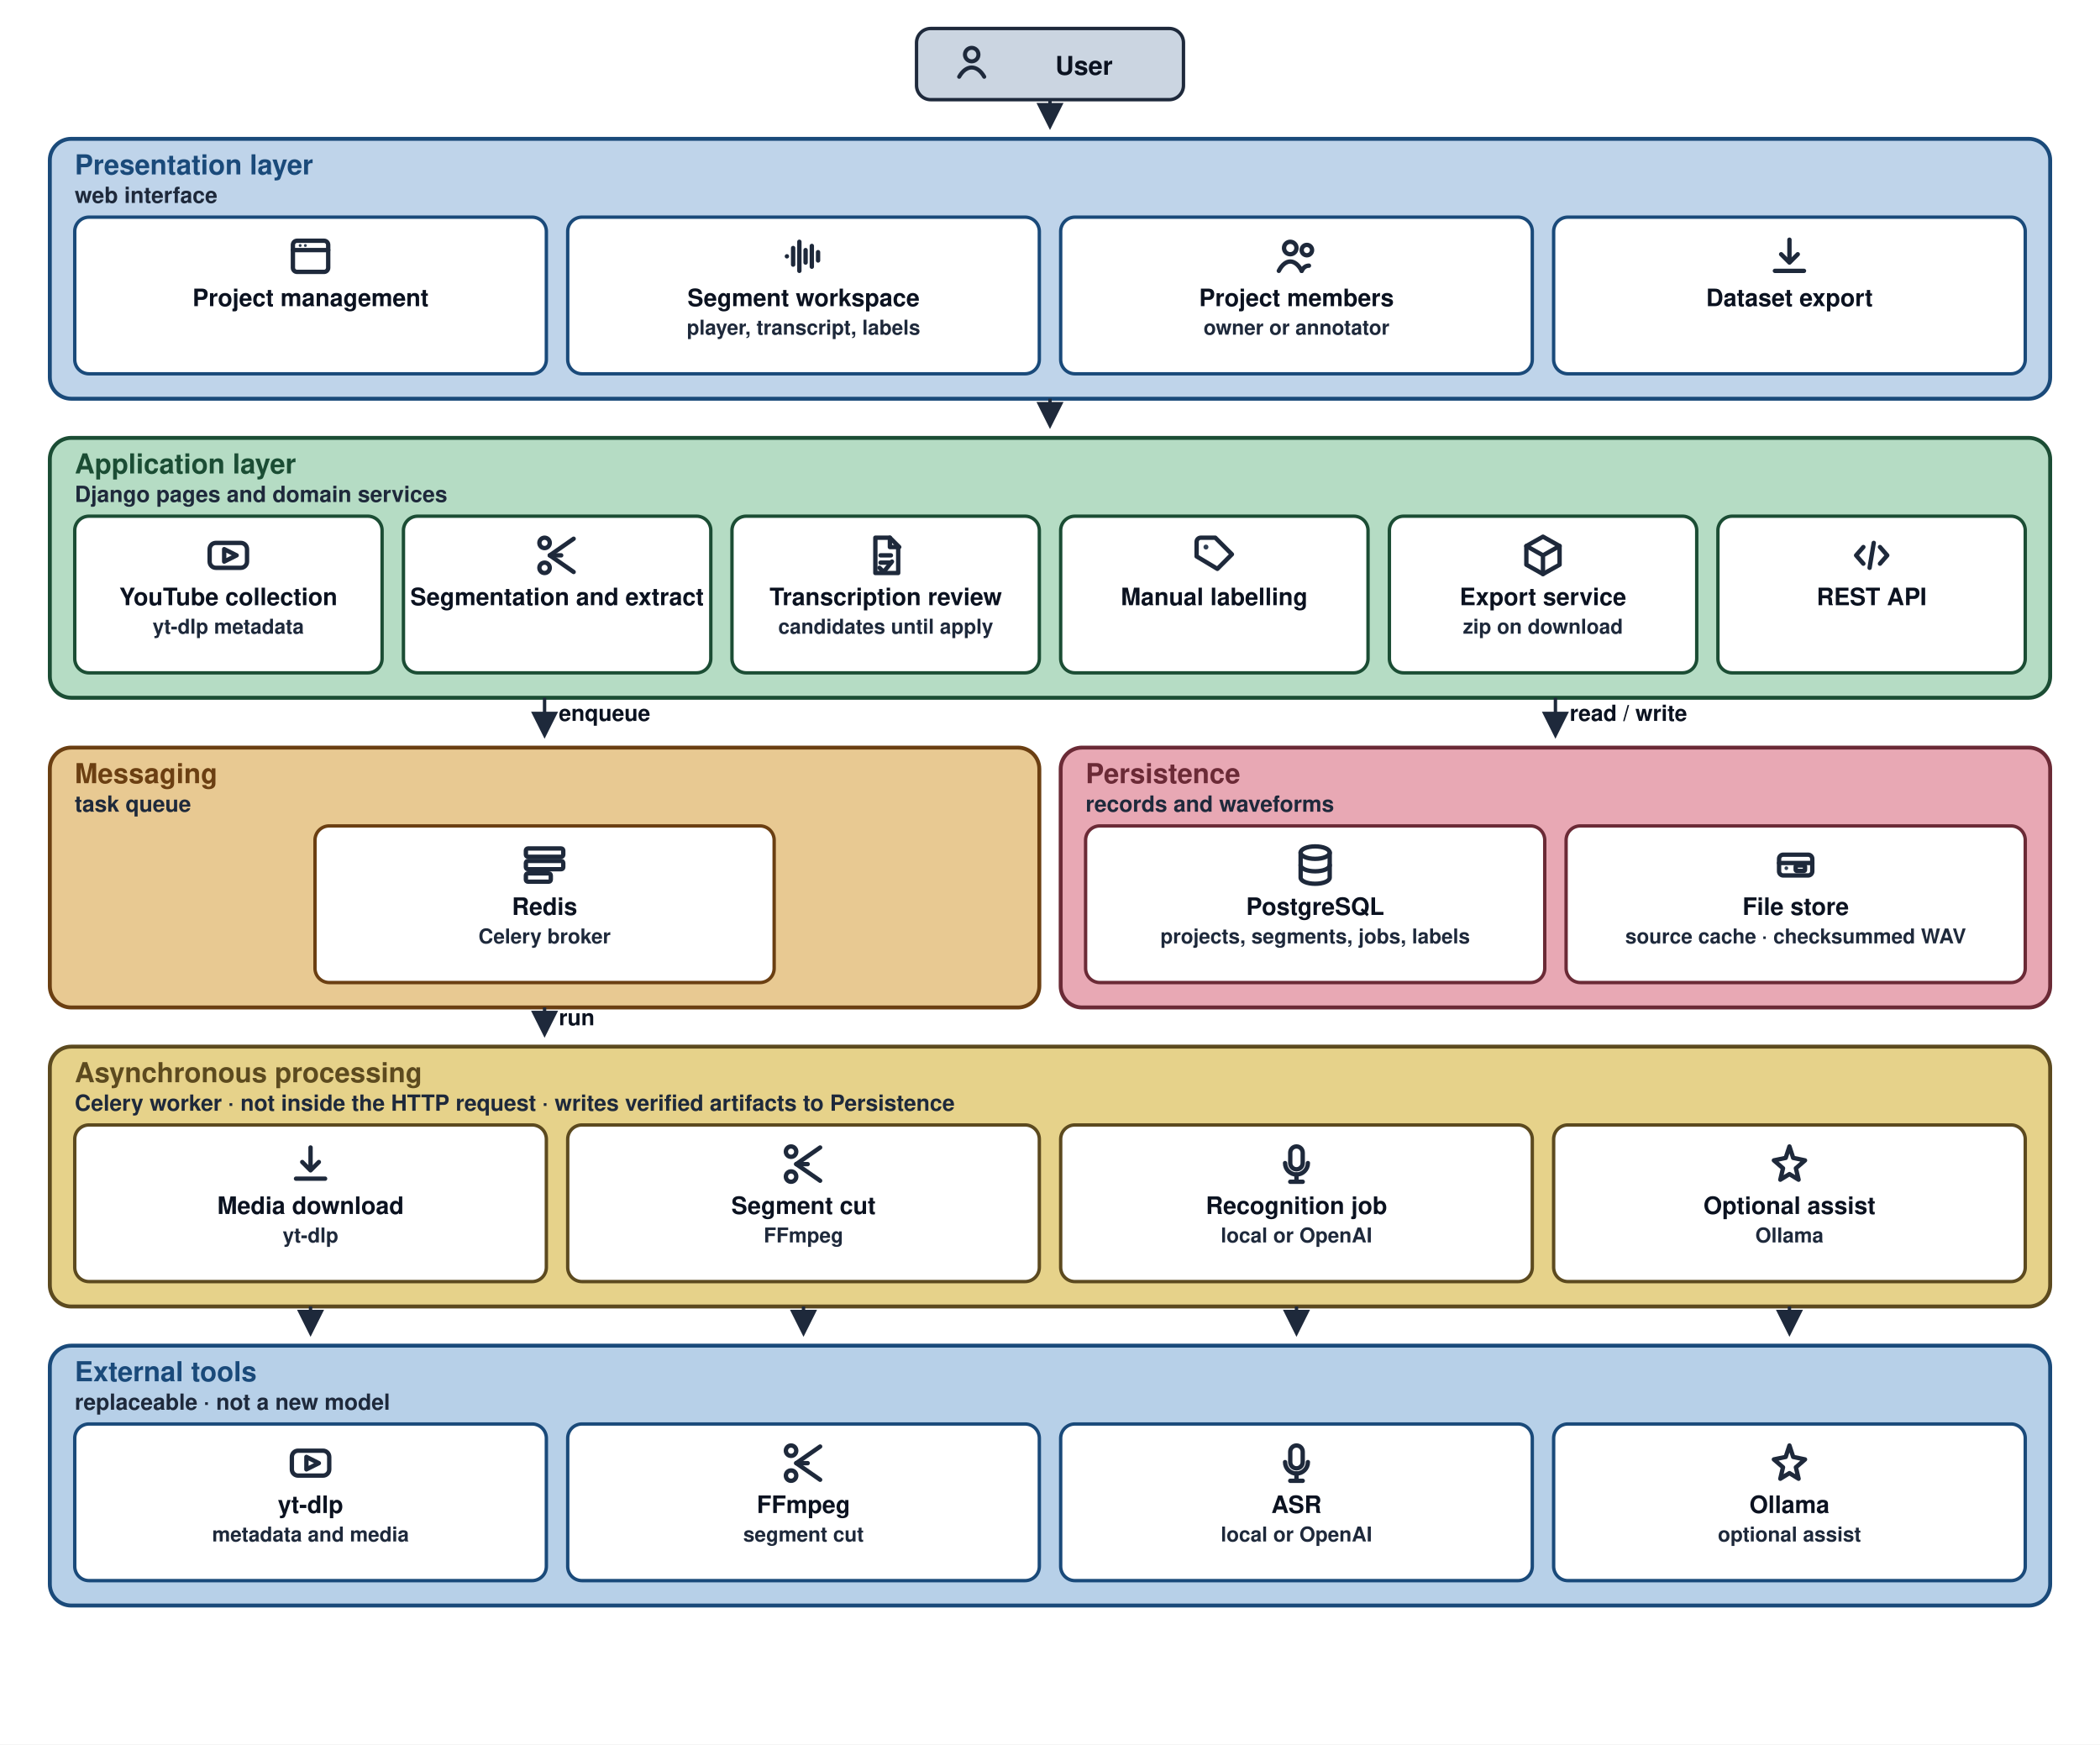
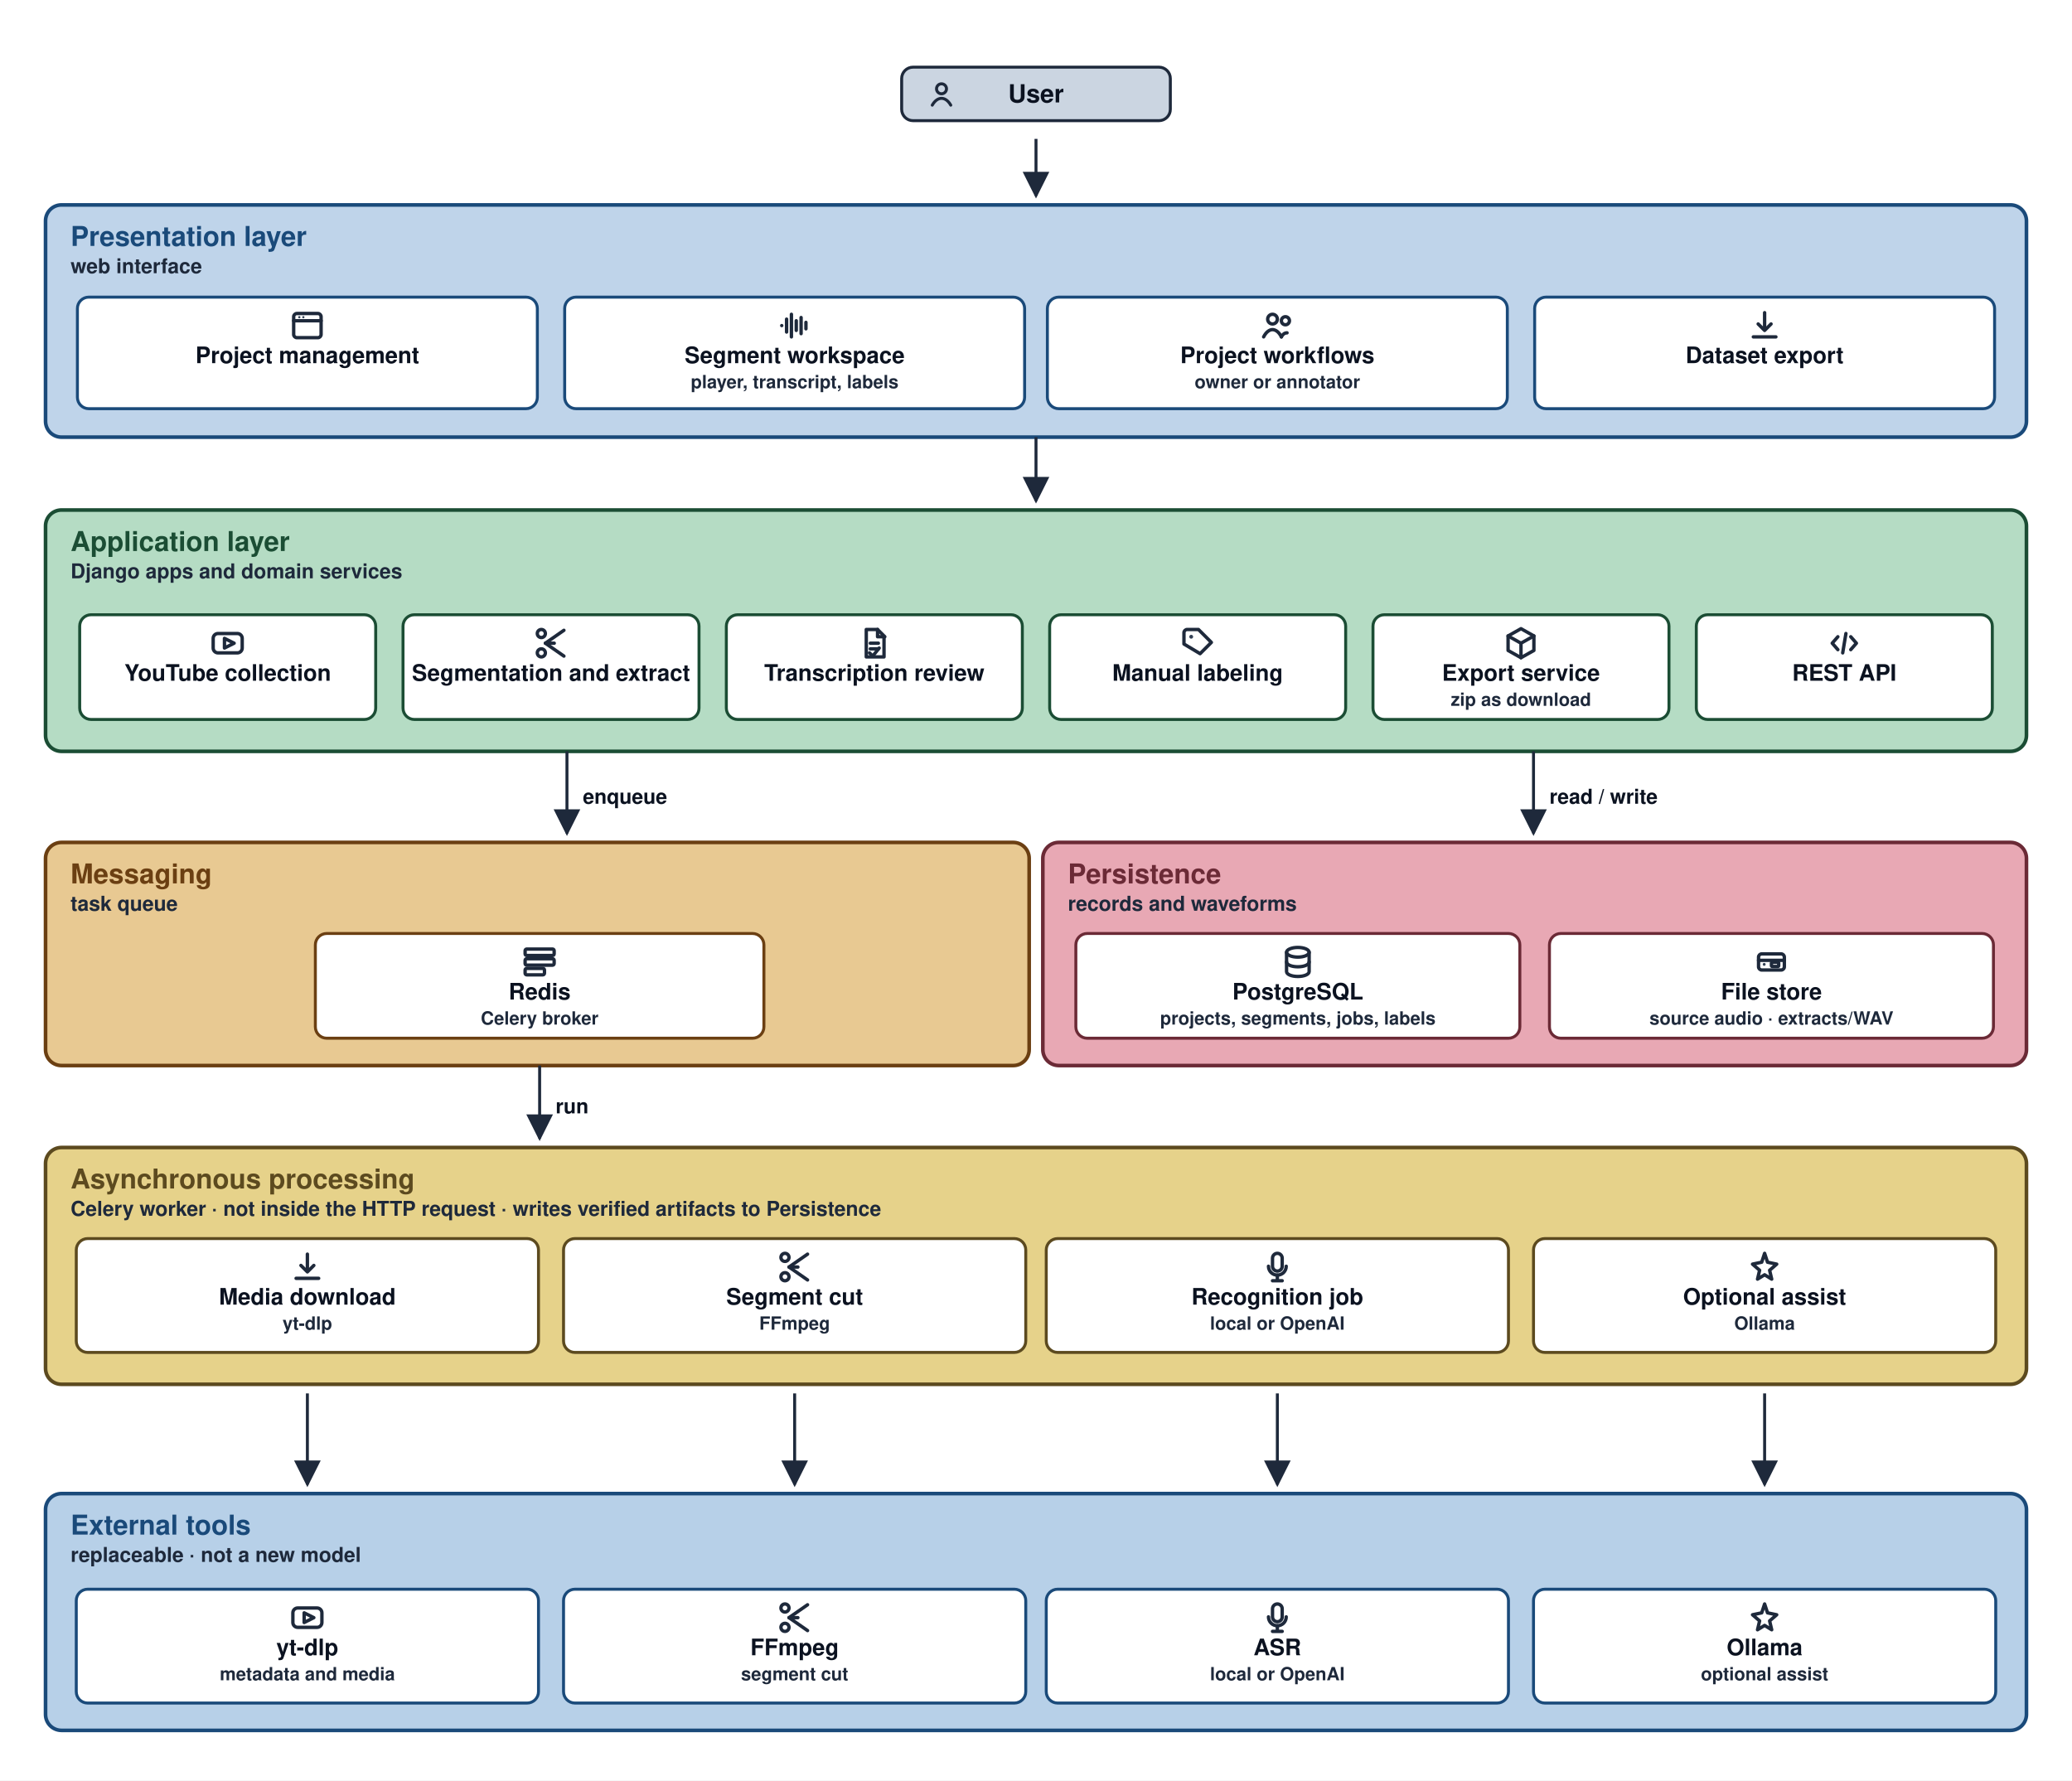
- <svg xmlns="http://www.w3.org/2000/svg" width="1180" height="980" viewBox="0 0 1180 980">
+ <svg xmlns="http://www.w3.org/2000/svg" width="1820" height="1564" viewBox="0 0 1820 1564">
  <defs>
-     <marker id="arrow" viewBox="0 0 10 10" refX="8" refY="5" markerWidth="8" markerHeight="8" orient="auto-start-reverse">
+     <marker id="arrow" viewBox="0 0 10 10" refX="9" refY="5" markerWidth="9" markerHeight="9" orient="auto-start-reverse">
      <path d="M 0 0 L 10 5 L 0 10 z" fill="#1E293B" />
    </marker>
  </defs>
  <rect width="100%" height="100%" fill="white" />
-   <rect x="515.0" y="16.0" width="150.0" height="40.0" rx="8" fill="#CBD5E1" stroke="#1E293B" stroke-width="1.9" />
-   <g transform="translate(533.0,22.0) scale(1.0833)">
+   <rect x="792" y="59" width="236" height="47" rx="10" fill="#CBD5E1" stroke="#1E293B" stroke-width="2.6" />
+   <g transform="translate(812.0,68.0) scale(1.25)">
    <g fill="none" stroke="#1E293B" stroke-width="2.1" stroke-linecap="round" stroke-linejoin="round">
      <circle cx="12" cy="8" r="3.5" />
      <path d="M5.5 19.5c1.8-3.2 4.2-4.8 6.5-4.8s4.7 1.6 6.5 4.8" />
    </g>
  </g>
-   <text x="593.0" y="42.0" font-family="Segoe UI, Helvetica, Arial, sans-serif" font-size="14.5" font-weight="700" fill="#0B1220">User</text>
-   <line x1="590.0" y1="56.0" x2="590.0" y2="70.0" stroke="#1E293B" stroke-width="1.9" marker-end="url(#arrow)" />
-   <rect x="28.0" y="78.0" width="1124.0" height="146.0" rx="12" ry="12" fill="#BFD4EA" stroke="#1A4A7A" stroke-width="2.2" />
-   <text x="42.0" y="98.0" font-family="Segoe UI, Helvetica, Arial, sans-serif" font-size="15.5" font-weight="800" fill="#1A4A7A">Presentation layer</text>
-   <text x="42.0" y="114.0" font-family="Segoe UI, Helvetica, Arial, sans-serif" font-size="12.5" font-weight="600" fill="#1E293B">web interface</text>
-   <rect x="42.0" y="122.0" width="265.0" height="88.0" rx="8" ry="8" fill="#fff" stroke="#1A4A7A" stroke-width="1.9" />
-   <g transform="translate(160.5,130.0) scale(1.1667)">
+   <text x="910" y="90" text-anchor="middle" font-family="Segoe UI, Helvetica, Arial, sans-serif" font-size="22" font-weight="700" fill="#0B1220">User</text>
+   <line x1="910.0" y1="122.0" x2="910.0" y2="172.0" stroke="#1E293B" stroke-width="2.6" marker-end="url(#arrow)" />
+   <rect x="40.0" y="180.0" width="1740.0" height="204.0" rx="14" ry="14" fill="#BFD4EA" stroke="#1A4A7A" stroke-width="3.2" />
+   <text x="62.0" y="216.0" font-family="Segoe UI, Helvetica, Arial, sans-serif" font-size="24" font-weight="800" fill="#1A4A7A">Presentation layer</text>
+   <text x="62.0" y="240.0" font-family="Segoe UI, Helvetica, Arial, sans-serif" font-size="18" font-weight="600" fill="#1E293B">web interface</text>
+   <rect x="68.0" y="261.0" width="404.0" height="98.0" rx="10" ry="10" fill="#fff" stroke="#1A4A7A" stroke-width="2.6" />
+   <g transform="translate(253.0,269.0) scale(1.4167)">
    <g fill="none" stroke="#1E293B" stroke-width="2.1" stroke-linecap="round" stroke-linejoin="round">
      <rect x="3.5" y="4.5" width="17" height="15" rx="2" />
      <path d="M3.5 9h17" />
      <circle cx="7" cy="6.8" r="0.7" fill="#334155" stroke="none" />
      <circle cx="9.5" cy="6.8" r="0.7" fill="#334155" stroke="none" />
    </g>
  </g>
-   <text x="174.5" y="172.0" text-anchor="middle" font-family="Segoe UI, Helvetica, Arial, sans-serif" font-size="13.5" font-weight="700" fill="#0B1220">Project management</text>
-   <rect x="319.0" y="122.0" width="265.0" height="88.0" rx="8" ry="8" fill="#fff" stroke="#1A4A7A" stroke-width="1.9" />
-   <g transform="translate(437.5,130.0) scale(1.1667)">
+   <text x="270.0" y="319.0" text-anchor="middle" font-family="Segoe UI, Helvetica, Arial, sans-serif" font-size="20" font-weight="700" fill="#0B1220">Project management</text>
+   <rect x="496.0" y="261.0" width="404.0" height="98.0" rx="10" ry="10" fill="#fff" stroke="#1A4A7A" stroke-width="2.6" />
+   <g transform="translate(681.0,269.0) scale(1.4167)">
    <g fill="none" stroke="#1E293B" stroke-width="2.1" stroke-linecap="round" stroke-linejoin="round">
      <path d="M4 12v0M7 8v8M10 5v14M13 9v6M16 7v10M19 10v4" />
    </g>
  </g>
-   <text x="451.5" y="172.0" text-anchor="middle" font-family="Segoe UI, Helvetica, Arial, sans-serif" font-size="13.5" font-weight="700" fill="#0B1220">Segment workspace</text>
-   <text x="451.5" y="188.0" text-anchor="middle" font-family="Segoe UI, Helvetica, Arial, sans-serif" font-size="11.5" font-weight="600" fill="#1E293B">player, transcript, labels</text>
-   <rect x="596.0" y="122.0" width="265.0" height="88.0" rx="8" ry="8" fill="#fff" stroke="#1A4A7A" stroke-width="1.9" />
-   <g transform="translate(714.5,130.0) scale(1.1667)">
+   <text x="698.0" y="319.0" text-anchor="middle" font-family="Segoe UI, Helvetica, Arial, sans-serif" font-size="20" font-weight="700" fill="#0B1220">Segment workspace</text>
+   <text x="698.0" y="341.0" text-anchor="middle" font-family="Segoe UI, Helvetica, Arial, sans-serif" font-size="16" font-weight="600" fill="#1E293B">player, transcript, labels</text>
+   <rect x="920.0" y="261.0" width="404.0" height="98.0" rx="10" ry="10" fill="#fff" stroke="#1A4A7A" stroke-width="2.6" />
+   <g transform="translate(1105.0,269.0) scale(1.4167)">
    <g fill="none" stroke="#1E293B" stroke-width="2.1" stroke-linecap="round" stroke-linejoin="round">
      <circle cx="9" cy="8" r="3" />
      <circle cx="17" cy="9" r="2.5" />
      <path d="M3.5 19c1.5-3 3.6-4.5 5.5-4.5s4 1.5 5.5 4.5" />
      <path d="M14.5 19c.8-1.6 2-2.5 3.5-2.5" />
    </g>
  </g>
-   <text x="728.5" y="172.0" text-anchor="middle" font-family="Segoe UI, Helvetica, Arial, sans-serif" font-size="13.5" font-weight="700" fill="#0B1220">Project members</text>
-   <text x="728.5" y="188.0" text-anchor="middle" font-family="Segoe UI, Helvetica, Arial, sans-serif" font-size="11.5" font-weight="600" fill="#1E293B">owner or annotator</text>
-   <rect x="873.0" y="122.0" width="265.0" height="88.0" rx="8" ry="8" fill="#fff" stroke="#1A4A7A" stroke-width="1.9" />
-   <g transform="translate(991.5,130.0) scale(1.1667)">
+   <text x="1122.0" y="319.0" text-anchor="middle" font-family="Segoe UI, Helvetica, Arial, sans-serif" font-size="20" font-weight="700" fill="#0B1220">Project workflows</text>
+   <text x="1122.0" y="341.0" text-anchor="middle" font-family="Segoe UI, Helvetica, Arial, sans-serif" font-size="16" font-weight="600" fill="#1E293B">owner or annotator</text>
+   <rect x="1348.0" y="261.0" width="404.0" height="98.0" rx="10" ry="10" fill="#fff" stroke="#1A4A7A" stroke-width="2.6" />
+   <g transform="translate(1533.0,269.0) scale(1.4167)">
    <g fill="none" stroke="#1E293B" stroke-width="2.1" stroke-linecap="round" stroke-linejoin="round">
      <path d="M12 4v10" />
      <path d="m8 11 4 4 4-4" />
      <path d="M5 19h14" />
    </g>
  </g>
-   <text x="1005.5" y="172.0" text-anchor="middle" font-family="Segoe UI, Helvetica, Arial, sans-serif" font-size="13.5" font-weight="700" fill="#0B1220">Dataset export</text>
-   <line x1="590.0" y1="224.0" x2="590.0" y2="238.0" stroke="#1E293B" stroke-width="1.9" marker-end="url(#arrow)" />
-   <rect x="28.0" y="246.0" width="1124.0" height="146.0" rx="12" ry="12" fill="#B5DCC4" stroke="#1B4D34" stroke-width="2.2" />
-   <text x="42.0" y="266.0" font-family="Segoe UI, Helvetica, Arial, sans-serif" font-size="15.5" font-weight="800" fill="#1B4D34">Application layer</text>
-   <text x="42.0" y="282.0" font-family="Segoe UI, Helvetica, Arial, sans-serif" font-size="12.5" font-weight="600" fill="#1E293B">Django pages and domain services</text>
-   <rect x="42.0" y="290.0" width="172.7" height="88.0" rx="8" ry="8" fill="#fff" stroke="#1B4D34" stroke-width="1.9" />
-   <g transform="translate(114.3,298.0) scale(1.1667)">
+   <text x="1550.0" y="319.0" text-anchor="middle" font-family="Segoe UI, Helvetica, Arial, sans-serif" font-size="20" font-weight="700" fill="#0B1220">Dataset export</text>
+   <line x1="910.0" y1="384.0" x2="910.0" y2="440.0" stroke="#1E293B" stroke-width="2.6" marker-end="url(#arrow)" />
+   <rect x="40.0" y="448.0" width="1740.0" height="212.0" rx="14" ry="14" fill="#B5DCC4" stroke="#1B4D34" stroke-width="3.2" />
+   <text x="62.0" y="484.0" font-family="Segoe UI, Helvetica, Arial, sans-serif" font-size="24" font-weight="800" fill="#1B4D34">Application layer</text>
+   <text x="62.0" y="508.0" font-family="Segoe UI, Helvetica, Arial, sans-serif" font-size="18" font-weight="600" fill="#1E293B">Django apps and domain services</text>
+   <rect x="70.0" y="540.0" width="260.0" height="92.0" rx="10" ry="10" fill="#fff" stroke="#1B4D34" stroke-width="2.6" />
+   <g transform="translate(183.0,548.0) scale(1.4167)">
    <g fill="none" stroke="#1E293B" stroke-width="2.1" stroke-linecap="round" stroke-linejoin="round">
      <rect x="3" y="6" width="18" height="12" rx="3" />
      <path d="m10 9 6 3-6 3z" />
    </g>
  </g>
-   <text x="128.3" y="340.0" text-anchor="middle" font-family="Segoe UI, Helvetica, Arial, sans-serif" font-size="13.5" font-weight="700" fill="#0B1220">YouTube collection</text>
-   <text x="128.3" y="356.0" text-anchor="middle" font-family="Segoe UI, Helvetica, Arial, sans-serif" font-size="11.5" font-weight="600" fill="#1E293B">yt-dlp metadata</text>
-   <rect x="226.7" y="290.0" width="172.7" height="88.0" rx="8" ry="8" fill="#fff" stroke="#1B4D34" stroke-width="1.9" />
-   <g transform="translate(299.0,298.0) scale(1.1667)">
+   <text x="200.0" y="598.0" text-anchor="middle" font-family="Segoe UI, Helvetica, Arial, sans-serif" font-size="20" font-weight="700" fill="#0B1220">YouTube collection</text>
+   <rect x="354.0" y="540.0" width="260.0" height="92.0" rx="10" ry="10" fill="#fff" stroke="#1B4D34" stroke-width="2.6" />
+   <g transform="translate(467.0,548.0) scale(1.4167)">
    <g fill="none" stroke="#1E293B" stroke-width="2.1" stroke-linecap="round" stroke-linejoin="round">
      <circle cx="6" cy="6" r="2.5" />
      <circle cx="6" cy="18" r="2.5" />
      <path d="M20 4 8.5 12 20 20" />
      <path d="M8.5 12H14" />
    </g>
  </g>
-   <text x="313.0" y="340.0" text-anchor="middle" font-family="Segoe UI, Helvetica, Arial, sans-serif" font-size="13.5" font-weight="700" fill="#0B1220">Segmentation and extract</text>
-   <rect x="411.3" y="290.0" width="172.7" height="88.0" rx="8" ry="8" fill="#fff" stroke="#1B4D34" stroke-width="1.9" />
-   <g transform="translate(483.7,298.0) scale(1.1667)">
+   <text x="484.0" y="598.0" text-anchor="middle" font-family="Segoe UI, Helvetica, Arial, sans-serif" font-size="20" font-weight="700" fill="#0B1220">Segmentation and extract</text>
+   <rect x="638.0" y="540.0" width="260.0" height="92.0" rx="10" ry="10" fill="#fff" stroke="#1B4D34" stroke-width="2.6" />
+   <g transform="translate(751.0,548.0) scale(1.4167)">
    <g fill="none" stroke="#1E293B" stroke-width="2.1" stroke-linecap="round" stroke-linejoin="round">
      <path d="M7 3.5h7l4 4V20.5H7z" />
      <path d="M14 3.5V8h4.5" />
      <path d="M9.5 12h5M9.5 15.5h5" />
      <path d="m9 18 2 2 4-5" />
    </g>
  </g>
-   <text x="497.7" y="340.0" text-anchor="middle" font-family="Segoe UI, Helvetica, Arial, sans-serif" font-size="13.5" font-weight="700" fill="#0B1220">Transcription review</text>
-   <text x="497.7" y="356.0" text-anchor="middle" font-family="Segoe UI, Helvetica, Arial, sans-serif" font-size="11.5" font-weight="600" fill="#1E293B">candidates until apply</text>
-   <rect x="596.0" y="290.0" width="172.7" height="88.0" rx="8" ry="8" fill="#fff" stroke="#1B4D34" stroke-width="1.9" />
-   <g transform="translate(668.3,298.0) scale(1.1667)">
+   <text x="768.0" y="598.0" text-anchor="middle" font-family="Segoe UI, Helvetica, Arial, sans-serif" font-size="20" font-weight="700" fill="#0B1220">Transcription review</text>
+   <rect x="922.0" y="540.0" width="260.0" height="92.0" rx="10" ry="10" fill="#fff" stroke="#1B4D34" stroke-width="2.6" />
+   <g transform="translate(1035.0,548.0) scale(1.4167)">
    <g fill="none" stroke="#1E293B" stroke-width="2.1" stroke-linecap="round" stroke-linejoin="round">
      <path d="M3.5 12.5V5.5A2 2 0 0 1 5.5 3.5h7l8 8-7 7z" />
      <circle cx="8" cy="8" r="1.2" fill="#334155" stroke="none" />
    </g>
  </g>
-   <text x="682.3" y="340.0" text-anchor="middle" font-family="Segoe UI, Helvetica, Arial, sans-serif" font-size="13.5" font-weight="700" fill="#0B1220">Manual labelling</text>
-   <rect x="780.7" y="290.0" width="172.7" height="88.0" rx="8" ry="8" fill="#fff" stroke="#1B4D34" stroke-width="1.9" />
-   <g transform="translate(853.0,298.0) scale(1.1667)">
+   <text x="1052.0" y="598.0" text-anchor="middle" font-family="Segoe UI, Helvetica, Arial, sans-serif" font-size="20" font-weight="700" fill="#0B1220">Manual labeling</text>
+   <rect x="1206.0" y="540.0" width="260.0" height="92.0" rx="10" ry="10" fill="#fff" stroke="#1B4D34" stroke-width="2.6" />
+   <g transform="translate(1319.0,548.0) scale(1.4167)">
    <g fill="none" stroke="#1E293B" stroke-width="2.1" stroke-linecap="round" stroke-linejoin="round">
      <path d="m12 3 8 4.5v9L12 21l-8-4.5v-9z" />
      <path d="M12 12 4 7.5M12 12l8-4.5M12 12v9" />
    </g>
  </g>
-   <text x="867.0" y="340.0" text-anchor="middle" font-family="Segoe UI, Helvetica, Arial, sans-serif" font-size="13.5" font-weight="700" fill="#0B1220">Export service</text>
-   <text x="867.0" y="356.0" text-anchor="middle" font-family="Segoe UI, Helvetica, Arial, sans-serif" font-size="11.5" font-weight="600" fill="#1E293B">zip on download</text>
-   <rect x="965.3" y="290.0" width="172.7" height="88.0" rx="8" ry="8" fill="#fff" stroke="#1B4D34" stroke-width="1.9" />
-   <g transform="translate(1037.7,298.0) scale(1.1667)">
+   <text x="1336.0" y="598.0" text-anchor="middle" font-family="Segoe UI, Helvetica, Arial, sans-serif" font-size="20" font-weight="700" fill="#0B1220">Export service</text>
+   <text x="1336.0" y="620.0" text-anchor="middle" font-family="Segoe UI, Helvetica, Arial, sans-serif" font-size="16" font-weight="600" fill="#1E293B">zip as download</text>
+   <rect x="1490.0" y="540.0" width="260.0" height="92.0" rx="10" ry="10" fill="#fff" stroke="#1B4D34" stroke-width="2.6" />
+   <g transform="translate(1603.0,548.0) scale(1.4167)">
    <g fill="none" stroke="#1E293B" stroke-width="2.1" stroke-linecap="round" stroke-linejoin="round">
      <path d="M8 8 4.5 12 8 16" />
      <path d="m16 8 3.5 4L16 16" />
      <path d="m13 6-2 12" />
    </g>
  </g>
-   <text x="1051.7" y="340.0" text-anchor="middle" font-family="Segoe UI, Helvetica, Arial, sans-serif" font-size="13.5" font-weight="700" fill="#0B1220">REST API</text>
-   <line x1="306.0" y1="392.0" x2="306.0" y2="412.0" stroke="#1E293B" stroke-width="1.9" marker-end="url(#arrow)" />
-   <text x="314.0" y="405.0" font-family="Segoe UI, Helvetica, Arial, sans-serif" font-size="12.5" font-weight="700" fill="#0B1220">enqueue</text>
-   <line x1="874.0" y1="392.0" x2="874.0" y2="412.0" stroke="#1E293B" stroke-width="1.9" marker-end="url(#arrow)" />
-   <text x="882.0" y="405.0" font-family="Segoe UI, Helvetica, Arial, sans-serif" font-size="12.5" font-weight="700" fill="#0B1220">read / write</text>
-   <rect x="28.0" y="420.0" width="556.0" height="146.0" rx="12" ry="12" fill="#E8C992" stroke="#6B3F12" stroke-width="2.2" />
-   <text x="42.0" y="440.0" font-family="Segoe UI, Helvetica, Arial, sans-serif" font-size="15.5" font-weight="800" fill="#6B3F12">Messaging</text>
-   <text x="42.0" y="456.0" font-family="Segoe UI, Helvetica, Arial, sans-serif" font-size="12.5" font-weight="600" fill="#1E293B">task queue</text>
-   <rect x="596.0" y="420.0" width="556.0" height="146.0" rx="12" ry="12" fill="#E8A8B4" stroke="#6B2A36" stroke-width="2.2" />
-   <text x="610.0" y="440.0" font-family="Segoe UI, Helvetica, Arial, sans-serif" font-size="15.5" font-weight="800" fill="#6B2A36">Persistence</text>
-   <text x="610.0" y="456.0" font-family="Segoe UI, Helvetica, Arial, sans-serif" font-size="12.5" font-weight="600" fill="#1E293B">records and waveforms</text>
-   <rect x="177.0" y="464.0" width="258.0" height="88.0" rx="8" ry="8" fill="#fff" stroke="#6B3F12" stroke-width="1.9" />
-   <g transform="translate(292.0,472.0) scale(1.1667)">
+   <text x="1620.0" y="598.0" text-anchor="middle" font-family="Segoe UI, Helvetica, Arial, sans-serif" font-size="20" font-weight="700" fill="#0B1220">REST API</text>
+   <line x1="498.0" y1="660.0" x2="498.0" y2="732.0" stroke="#1E293B" stroke-width="2.6" marker-end="url(#arrow)" />
+   <text x="512.0" y="706.0" font-family="Segoe UI, Helvetica, Arial, sans-serif" font-size="18" font-weight="700" fill="#0B1220">enqueue</text>
+   <line x1="1347.0" y1="660.0" x2="1347.0" y2="732.0" stroke="#1E293B" stroke-width="2.6" marker-end="url(#arrow)" />
+   <text x="1361.0" y="706.0" font-family="Segoe UI, Helvetica, Arial, sans-serif" font-size="18" font-weight="700" fill="#0B1220">read / write</text>
+   <rect x="40.0" y="740.0" width="864.0" height="196.0" rx="14" ry="14" fill="#E8C992" stroke="#6B3F12" stroke-width="3.2" />
+   <text x="62.0" y="776.0" font-family="Segoe UI, Helvetica, Arial, sans-serif" font-size="24" font-weight="800" fill="#6B3F12">Messaging</text>
+   <text x="62.0" y="800.0" font-family="Segoe UI, Helvetica, Arial, sans-serif" font-size="18" font-weight="600" fill="#1E293B">task queue</text>
+   <rect x="916.0" y="740.0" width="864.0" height="196.0" rx="14" ry="14" fill="#E8A8B4" stroke="#6B2A36" stroke-width="3.2" />
+   <text x="938.0" y="776.0" font-family="Segoe UI, Helvetica, Arial, sans-serif" font-size="24" font-weight="800" fill="#6B2A36">Persistence</text>
+   <text x="938.0" y="800.0" font-family="Segoe UI, Helvetica, Arial, sans-serif" font-size="18" font-weight="600" fill="#1E293B">records and waveforms</text>
+   <rect x="277.0" y="820.0" width="394.0" height="92.0" rx="10" ry="10" fill="#fff" stroke="#6B3F12" stroke-width="2.6" />
+   <g transform="translate(457.0,828.0) scale(1.4167)">
    <g fill="none" stroke="#1E293B" stroke-width="2.1" stroke-linecap="round" stroke-linejoin="round">
      <rect x="3" y="4" width="18" height="4" rx="1" />
      <rect x="3" y="10" width="18" height="4" rx="1" />
      <rect x="3" y="16" width="12" height="4" rx="1" />
    </g>
  </g>
-   <text x="306.0" y="514.0" text-anchor="middle" font-family="Segoe UI, Helvetica, Arial, sans-serif" font-size="13.5" font-weight="700" fill="#0B1220">Redis</text>
-   <text x="306.0" y="530.0" text-anchor="middle" font-family="Segoe UI, Helvetica, Arial, sans-serif" font-size="11.5" font-weight="600" fill="#1E293B">Celery broker</text>
-   <rect x="610.0" y="464.0" width="258.0" height="88.0" rx="8" ry="8" fill="#fff" stroke="#6B2A36" stroke-width="1.9" />
-   <g transform="translate(725.0,472.0) scale(1.1667)">
+   <text x="474.0" y="878.0" text-anchor="middle" font-family="Segoe UI, Helvetica, Arial, sans-serif" font-size="20" font-weight="700" fill="#0B1220">Redis</text>
+   <text x="474.0" y="900.0" text-anchor="middle" font-family="Segoe UI, Helvetica, Arial, sans-serif" font-size="16" font-weight="600" fill="#1E293B">Celery broker</text>
+   <rect x="945.0" y="820.0" width="390.0" height="92.0" rx="10" ry="10" fill="#fff" stroke="#6B2A36" stroke-width="2.6" />
+   <g transform="translate(1123.0,828.0) scale(1.4167)">
    <g fill="none" stroke="#1E293B" stroke-width="2.1" stroke-linecap="round" stroke-linejoin="round">
      <ellipse cx="12" cy="6" rx="7" ry="3" />
      <path d="M5 6v6c0 1.7 3.1 3 7 3s7-1.3 7-3V6" />
      <path d="M5 12v6c0 1.7 3.1 3 7 3s7-1.3 7-3v-6" />
    </g>
  </g>
-   <text x="739.0" y="514.0" text-anchor="middle" font-family="Segoe UI, Helvetica, Arial, sans-serif" font-size="13.5" font-weight="700" fill="#0B1220">PostgreSQL</text>
-   <text x="739.0" y="530.0" text-anchor="middle" font-family="Segoe UI, Helvetica, Arial, sans-serif" font-size="11.5" font-weight="600" fill="#1E293B">projects, segments, jobs, labels</text>
-   <rect x="880.0" y="464.0" width="258.0" height="88.0" rx="8" ry="8" fill="#fff" stroke="#6B2A36" stroke-width="1.9" />
-   <g transform="translate(995.0,472.0) scale(1.1667)">
+   <text x="1140.0" y="878.0" text-anchor="middle" font-family="Segoe UI, Helvetica, Arial, sans-serif" font-size="20" font-weight="700" fill="#0B1220">PostgreSQL</text>
+   <text x="1140.0" y="900.0" text-anchor="middle" font-family="Segoe UI, Helvetica, Arial, sans-serif" font-size="16" font-weight="600" fill="#1E293B">projects, segments, jobs, labels</text>
+   <rect x="1361.0" y="820.0" width="390.0" height="92.0" rx="10" ry="10" fill="#fff" stroke="#6B2A36" stroke-width="2.6" />
+   <g transform="translate(1539.0,828.0) scale(1.4167)">
    <g fill="none" stroke="#1E293B" stroke-width="2.1" stroke-linecap="round" stroke-linejoin="round">
      <rect x="4" y="7" width="16" height="10" rx="2" />
      <path d="M4 11h16" />
      <circle cx="7.5" cy="13.5" r="0.9" fill="#334155" stroke="none" />
      <rect x="12" y="12.2" width="4.5" height="2.6" rx="0.5" />
    </g>
  </g>
-   <text x="1009.0" y="514.0" text-anchor="middle" font-family="Segoe UI, Helvetica, Arial, sans-serif" font-size="13.5" font-weight="700" fill="#0B1220">File store</text>
-   <text x="1009.0" y="530.0" text-anchor="middle" font-family="Segoe UI, Helvetica, Arial, sans-serif" font-size="11.5" font-weight="600" fill="#1E293B">source cache · checksummed WAV</text>
-   <line x1="306.0" y1="566.0" x2="306.0" y2="580.0" stroke="#1E293B" stroke-width="1.9" marker-end="url(#arrow)" />
-   <text x="314.0" y="576.0" font-family="Segoe UI, Helvetica, Arial, sans-serif" font-size="12.5" font-weight="700" fill="#0B1220">run</text>
-   <rect x="28.0" y="588.0" width="1124.0" height="146.0" rx="12" ry="12" fill="#E6D28A" stroke="#5C4A1F" stroke-width="2.2" />
-   <text x="42.0" y="608.0" font-family="Segoe UI, Helvetica, Arial, sans-serif" font-size="15.5" font-weight="800" fill="#5C4A1F">Asynchronous processing</text>
-   <text x="42.0" y="624.0" font-family="Segoe UI, Helvetica, Arial, sans-serif" font-size="12.5" font-weight="600" fill="#1E293B">Celery worker · not inside the HTTP request · writes verified artifacts to Persistence</text>
-   <rect x="42.0" y="632.0" width="265.0" height="88.0" rx="8" ry="8" fill="#fff" stroke="#5C4A1F" stroke-width="1.9" />
-   <g transform="translate(160.5,640.0) scale(1.1667)">
+   <text x="1556.0" y="878.0" text-anchor="middle" font-family="Segoe UI, Helvetica, Arial, sans-serif" font-size="20" font-weight="700" fill="#0B1220">File store</text>
+   <text x="1556.0" y="900.0" text-anchor="middle" font-family="Segoe UI, Helvetica, Arial, sans-serif" font-size="16" font-weight="600" fill="#1E293B">source audio · extracts/WAV</text>
+   <line x1="474.0" y1="936.0" x2="474.0" y2="1000.0" stroke="#1E293B" stroke-width="2.6" marker-end="url(#arrow)" />
+   <text x="488.0" y="978.0" font-family="Segoe UI, Helvetica, Arial, sans-serif" font-size="18" font-weight="700" fill="#0B1220">run</text>
+   <rect x="40.0" y="1008.0" width="1740.0" height="208.0" rx="14" ry="14" fill="#E6D28A" stroke="#5C4A1F" stroke-width="3.2" />
+   <text x="62.0" y="1044.0" font-family="Segoe UI, Helvetica, Arial, sans-serif" font-size="24" font-weight="800" fill="#5C4A1F">Asynchronous processing</text>
+   <text x="62.0" y="1068.0" font-family="Segoe UI, Helvetica, Arial, sans-serif" font-size="18" font-weight="600" fill="#1E293B">Celery worker · not inside the HTTP request · writes verified artifacts to Persistence</text>
+   <rect x="67.0" y="1088.0" width="406.0" height="100.0" rx="10" ry="10" fill="#fff" stroke="#5C4A1F" stroke-width="2.6" />
+   <g transform="translate(253.0,1096.0) scale(1.4167)">
    <g fill="none" stroke="#1E293B" stroke-width="2.1" stroke-linecap="round" stroke-linejoin="round">
      <path d="M12 4v10" />
      <path d="m8 11 4 4 4-4" />
      <path d="M5 19h14" />
    </g>
  </g>
-   <text x="174.5" y="682.0" text-anchor="middle" font-family="Segoe UI, Helvetica, Arial, sans-serif" font-size="13.5" font-weight="700" fill="#0B1220">Media download</text>
-   <text x="174.5" y="698.0" text-anchor="middle" font-family="Segoe UI, Helvetica, Arial, sans-serif" font-size="11.5" font-weight="600" fill="#1E293B">yt-dlp</text>
-   <rect x="319.0" y="632.0" width="265.0" height="88.0" rx="8" ry="8" fill="#fff" stroke="#5C4A1F" stroke-width="1.9" />
-   <g transform="translate(437.5,640.0) scale(1.1667)">
+   <text x="270.0" y="1146.0" text-anchor="middle" font-family="Segoe UI, Helvetica, Arial, sans-serif" font-size="20" font-weight="700" fill="#0B1220">Media download</text>
+   <text x="270.0" y="1168.0" text-anchor="middle" font-family="Segoe UI, Helvetica, Arial, sans-serif" font-size="16" font-weight="600" fill="#1E293B">yt-dlp</text>
+   <rect x="495.0" y="1088.0" width="406.0" height="100.0" rx="10" ry="10" fill="#fff" stroke="#5C4A1F" stroke-width="2.6" />
+   <g transform="translate(681.0,1096.0) scale(1.4167)">
    <g fill="none" stroke="#1E293B" stroke-width="2.1" stroke-linecap="round" stroke-linejoin="round">
      <circle cx="6" cy="6" r="2.5" />
      <circle cx="6" cy="18" r="2.5" />
      <path d="M20 4 8.5 12 20 20" />
      <path d="M8.5 12H14" />
    </g>
  </g>
-   <text x="451.5" y="682.0" text-anchor="middle" font-family="Segoe UI, Helvetica, Arial, sans-serif" font-size="13.5" font-weight="700" fill="#0B1220">Segment cut</text>
-   <text x="451.5" y="698.0" text-anchor="middle" font-family="Segoe UI, Helvetica, Arial, sans-serif" font-size="11.5" font-weight="600" fill="#1E293B">FFmpeg</text>
-   <rect x="596.0" y="632.0" width="265.0" height="88.0" rx="8" ry="8" fill="#fff" stroke="#5C4A1F" stroke-width="1.9" />
-   <g transform="translate(714.5,640.0) scale(1.1667)">
+   <text x="698.0" y="1146.0" text-anchor="middle" font-family="Segoe UI, Helvetica, Arial, sans-serif" font-size="20" font-weight="700" fill="#0B1220">Segment cut</text>
+   <text x="698.0" y="1168.0" text-anchor="middle" font-family="Segoe UI, Helvetica, Arial, sans-serif" font-size="16" font-weight="600" fill="#1E293B">FFmpeg</text>
+   <rect x="919.0" y="1088.0" width="406.0" height="100.0" rx="10" ry="10" fill="#fff" stroke="#5C4A1F" stroke-width="2.6" />
+   <g transform="translate(1105.0,1096.0) scale(1.4167)">
    <g fill="none" stroke="#1E293B" stroke-width="2.1" stroke-linecap="round" stroke-linejoin="round">
      <rect x="9" y="3.5" width="6" height="11" rx="3" />
      <path d="M6.5 11.5a5.5 5.5 0 0 0 11 0" />
      <path d="M12 17v3.5M9 20.5h6" />
    </g>
  </g>
-   <text x="728.5" y="682.0" text-anchor="middle" font-family="Segoe UI, Helvetica, Arial, sans-serif" font-size="13.5" font-weight="700" fill="#0B1220">Recognition job</text>
-   <text x="728.5" y="698.0" text-anchor="middle" font-family="Segoe UI, Helvetica, Arial, sans-serif" font-size="11.5" font-weight="600" fill="#1E293B">local or OpenAI</text>
-   <rect x="873.0" y="632.0" width="265.0" height="88.0" rx="8" ry="8" fill="#fff" stroke="#5C4A1F" stroke-width="1.9" />
-   <g transform="translate(991.5,640.0) scale(1.1667)">
+   <text x="1122.0" y="1146.0" text-anchor="middle" font-family="Segoe UI, Helvetica, Arial, sans-serif" font-size="20" font-weight="700" fill="#0B1220">Recognition job</text>
+   <text x="1122.0" y="1168.0" text-anchor="middle" font-family="Segoe UI, Helvetica, Arial, sans-serif" font-size="16" font-weight="600" fill="#1E293B">local or OpenAI</text>
+   <rect x="1347.0" y="1088.0" width="406.0" height="100.0" rx="10" ry="10" fill="#fff" stroke="#5C4A1F" stroke-width="2.6" />
+   <g transform="translate(1533.0,1096.0) scale(1.4167)">
    <g fill="none" stroke="#1E293B" stroke-width="2.1" stroke-linecap="round" stroke-linejoin="round">
      <path d="M12 3.5 13.8 9l5.7 1.2-4.4 3.8 1.3 5.5L12 16.8 7.6 19.5l1.3-5.5-4.4-3.8L10.2 9z" />
    </g>
  </g>
-   <text x="1005.5" y="682.0" text-anchor="middle" font-family="Segoe UI, Helvetica, Arial, sans-serif" font-size="13.5" font-weight="700" fill="#0B1220">Optional assist</text>
-   <text x="1005.5" y="698.0" text-anchor="middle" font-family="Segoe UI, Helvetica, Arial, sans-serif" font-size="11.5" font-weight="600" fill="#1E293B">Ollama</text>
-   <line x1="174.5" y1="734.0" x2="174.5" y2="748.0" stroke="#1E293B" stroke-width="1.9" marker-end="url(#arrow)" />
-   <line x1="451.5" y1="734.0" x2="451.5" y2="748.0" stroke="#1E293B" stroke-width="1.9" marker-end="url(#arrow)" />
-   <line x1="728.5" y1="734.0" x2="728.5" y2="748.0" stroke="#1E293B" stroke-width="1.9" marker-end="url(#arrow)" />
-   <line x1="1005.5" y1="734.0" x2="1005.5" y2="748.0" stroke="#1E293B" stroke-width="1.9" marker-end="url(#arrow)" />
-   <rect x="28.0" y="756.0" width="1124.0" height="146.0" rx="12" ry="12" fill="#B7D0E8" stroke="#1A4A7A" stroke-width="2.2" />
-   <text x="42.0" y="776.0" font-family="Segoe UI, Helvetica, Arial, sans-serif" font-size="15.5" font-weight="800" fill="#1A4A7A">External tools</text>
-   <text x="42.0" y="792.0" font-family="Segoe UI, Helvetica, Arial, sans-serif" font-size="12.5" font-weight="600" fill="#1E293B">replaceable · not a new model</text>
-   <rect x="42.0" y="800.0" width="265.0" height="88.0" rx="8" ry="8" fill="#fff" stroke="#1A4A7A" stroke-width="1.9" />
-   <g transform="translate(160.5,808.0) scale(1.1667)">
+   <text x="1550.0" y="1146.0" text-anchor="middle" font-family="Segoe UI, Helvetica, Arial, sans-serif" font-size="20" font-weight="700" fill="#0B1220">Optional assist</text>
+   <text x="1550.0" y="1168.0" text-anchor="middle" font-family="Segoe UI, Helvetica, Arial, sans-serif" font-size="16" font-weight="600" fill="#1E293B">Ollama</text>
+   <line x1="270.0" y1="1224.0" x2="270.0" y2="1304.0" stroke="#1E293B" stroke-width="2.6" marker-end="url(#arrow)" />
+   <line x1="698.0" y1="1224.0" x2="698.0" y2="1304.0" stroke="#1E293B" stroke-width="2.6" marker-end="url(#arrow)" />
+   <line x1="1122.0" y1="1224.0" x2="1122.0" y2="1304.0" stroke="#1E293B" stroke-width="2.6" marker-end="url(#arrow)" />
+   <line x1="1550.0" y1="1224.0" x2="1550.0" y2="1304.0" stroke="#1E293B" stroke-width="2.6" marker-end="url(#arrow)" />
+   <rect x="40.0" y="1312.0" width="1740.0" height="208.0" rx="14" ry="14" fill="#B7D0E8" stroke="#1A4A7A" stroke-width="3.2" />
+   <text x="62.0" y="1348.0" font-family="Segoe UI, Helvetica, Arial, sans-serif" font-size="24" font-weight="800" fill="#1A4A7A">External tools</text>
+   <text x="62.0" y="1372.0" font-family="Segoe UI, Helvetica, Arial, sans-serif" font-size="18" font-weight="600" fill="#1E293B">replaceable · not a new model</text>
+   <rect x="67.0" y="1396.0" width="406.0" height="100.0" rx="10" ry="10" fill="#fff" stroke="#1A4A7A" stroke-width="2.6" />
+   <g transform="translate(253.0,1404.0) scale(1.4167)">
    <g fill="none" stroke="#1E293B" stroke-width="2.1" stroke-linecap="round" stroke-linejoin="round">
      <rect x="3" y="6" width="18" height="12" rx="3" />
      <path d="m10 9 6 3-6 3z" />
    </g>
  </g>
-   <text x="174.5" y="850.0" text-anchor="middle" font-family="Segoe UI, Helvetica, Arial, sans-serif" font-size="13.5" font-weight="700" fill="#0B1220">yt-dlp</text>
-   <text x="174.5" y="866.0" text-anchor="middle" font-family="Segoe UI, Helvetica, Arial, sans-serif" font-size="11.5" font-weight="600" fill="#1E293B">metadata and media</text>
-   <rect x="319.0" y="800.0" width="265.0" height="88.0" rx="8" ry="8" fill="#fff" stroke="#1A4A7A" stroke-width="1.9" />
-   <g transform="translate(437.5,808.0) scale(1.1667)">
+   <text x="270.0" y="1454.0" text-anchor="middle" font-family="Segoe UI, Helvetica, Arial, sans-serif" font-size="20" font-weight="700" fill="#0B1220">yt-dlp</text>
+   <text x="270.0" y="1476.0" text-anchor="middle" font-family="Segoe UI, Helvetica, Arial, sans-serif" font-size="16" font-weight="600" fill="#1E293B">metadata and media</text>
+   <rect x="495.0" y="1396.0" width="406.0" height="100.0" rx="10" ry="10" fill="#fff" stroke="#1A4A7A" stroke-width="2.6" />
+   <g transform="translate(681.0,1404.0) scale(1.4167)">
    <g fill="none" stroke="#1E293B" stroke-width="2.1" stroke-linecap="round" stroke-linejoin="round">
      <circle cx="6" cy="6" r="2.5" />
      <circle cx="6" cy="18" r="2.5" />
      <path d="M20 4 8.5 12 20 20" />
      <path d="M8.5 12H14" />
    </g>
  </g>
-   <text x="451.5" y="850.0" text-anchor="middle" font-family="Segoe UI, Helvetica, Arial, sans-serif" font-size="13.5" font-weight="700" fill="#0B1220">FFmpeg</text>
-   <text x="451.5" y="866.0" text-anchor="middle" font-family="Segoe UI, Helvetica, Arial, sans-serif" font-size="11.5" font-weight="600" fill="#1E293B">segment cut</text>
-   <rect x="596.0" y="800.0" width="265.0" height="88.0" rx="8" ry="8" fill="#fff" stroke="#1A4A7A" stroke-width="1.9" />
-   <g transform="translate(714.5,808.0) scale(1.1667)">
+   <text x="698.0" y="1454.0" text-anchor="middle" font-family="Segoe UI, Helvetica, Arial, sans-serif" font-size="20" font-weight="700" fill="#0B1220">FFmpeg</text>
+   <text x="698.0" y="1476.0" text-anchor="middle" font-family="Segoe UI, Helvetica, Arial, sans-serif" font-size="16" font-weight="600" fill="#1E293B">segment cut</text>
+   <rect x="919.0" y="1396.0" width="406.0" height="100.0" rx="10" ry="10" fill="#fff" stroke="#1A4A7A" stroke-width="2.6" />
+   <g transform="translate(1105.0,1404.0) scale(1.4167)">
    <g fill="none" stroke="#1E293B" stroke-width="2.1" stroke-linecap="round" stroke-linejoin="round">
      <rect x="9" y="3.5" width="6" height="11" rx="3" />
      <path d="M6.5 11.5a5.5 5.5 0 0 0 11 0" />
      <path d="M12 17v3.5M9 20.5h6" />
    </g>
  </g>
-   <text x="728.5" y="850.0" text-anchor="middle" font-family="Segoe UI, Helvetica, Arial, sans-serif" font-size="13.5" font-weight="700" fill="#0B1220">ASR</text>
-   <text x="728.5" y="866.0" text-anchor="middle" font-family="Segoe UI, Helvetica, Arial, sans-serif" font-size="11.5" font-weight="600" fill="#1E293B">local or OpenAI</text>
-   <rect x="873.0" y="800.0" width="265.0" height="88.0" rx="8" ry="8" fill="#fff" stroke="#1A4A7A" stroke-width="1.9" />
-   <g transform="translate(991.5,808.0) scale(1.1667)">
+   <text x="1122.0" y="1454.0" text-anchor="middle" font-family="Segoe UI, Helvetica, Arial, sans-serif" font-size="20" font-weight="700" fill="#0B1220">ASR</text>
+   <text x="1122.0" y="1476.0" text-anchor="middle" font-family="Segoe UI, Helvetica, Arial, sans-serif" font-size="16" font-weight="600" fill="#1E293B">local or OpenAI</text>
+   <rect x="1347.0" y="1396.0" width="406.0" height="100.0" rx="10" ry="10" fill="#fff" stroke="#1A4A7A" stroke-width="2.6" />
+   <g transform="translate(1533.0,1404.0) scale(1.4167)">
    <g fill="none" stroke="#1E293B" stroke-width="2.1" stroke-linecap="round" stroke-linejoin="round">
      <path d="M12 3.5 13.8 9l5.7 1.2-4.4 3.8 1.3 5.5L12 16.8 7.6 19.5l1.3-5.5-4.4-3.8L10.2 9z" />
    </g>
  </g>
-   <text x="1005.5" y="850.0" text-anchor="middle" font-family="Segoe UI, Helvetica, Arial, sans-serif" font-size="13.5" font-weight="700" fill="#0B1220">Ollama</text>
-   <text x="1005.5" y="866.0" text-anchor="middle" font-family="Segoe UI, Helvetica, Arial, sans-serif" font-size="11.5" font-weight="600" fill="#1E293B">optional assist</text>
+   <text x="1550.0" y="1454.0" text-anchor="middle" font-family="Segoe UI, Helvetica, Arial, sans-serif" font-size="20" font-weight="700" fill="#0B1220">Ollama</text>
+   <text x="1550.0" y="1476.0" text-anchor="middle" font-family="Segoe UI, Helvetica, Arial, sans-serif" font-size="16" font-weight="600" fill="#1E293B">optional assist</text>
</svg>
